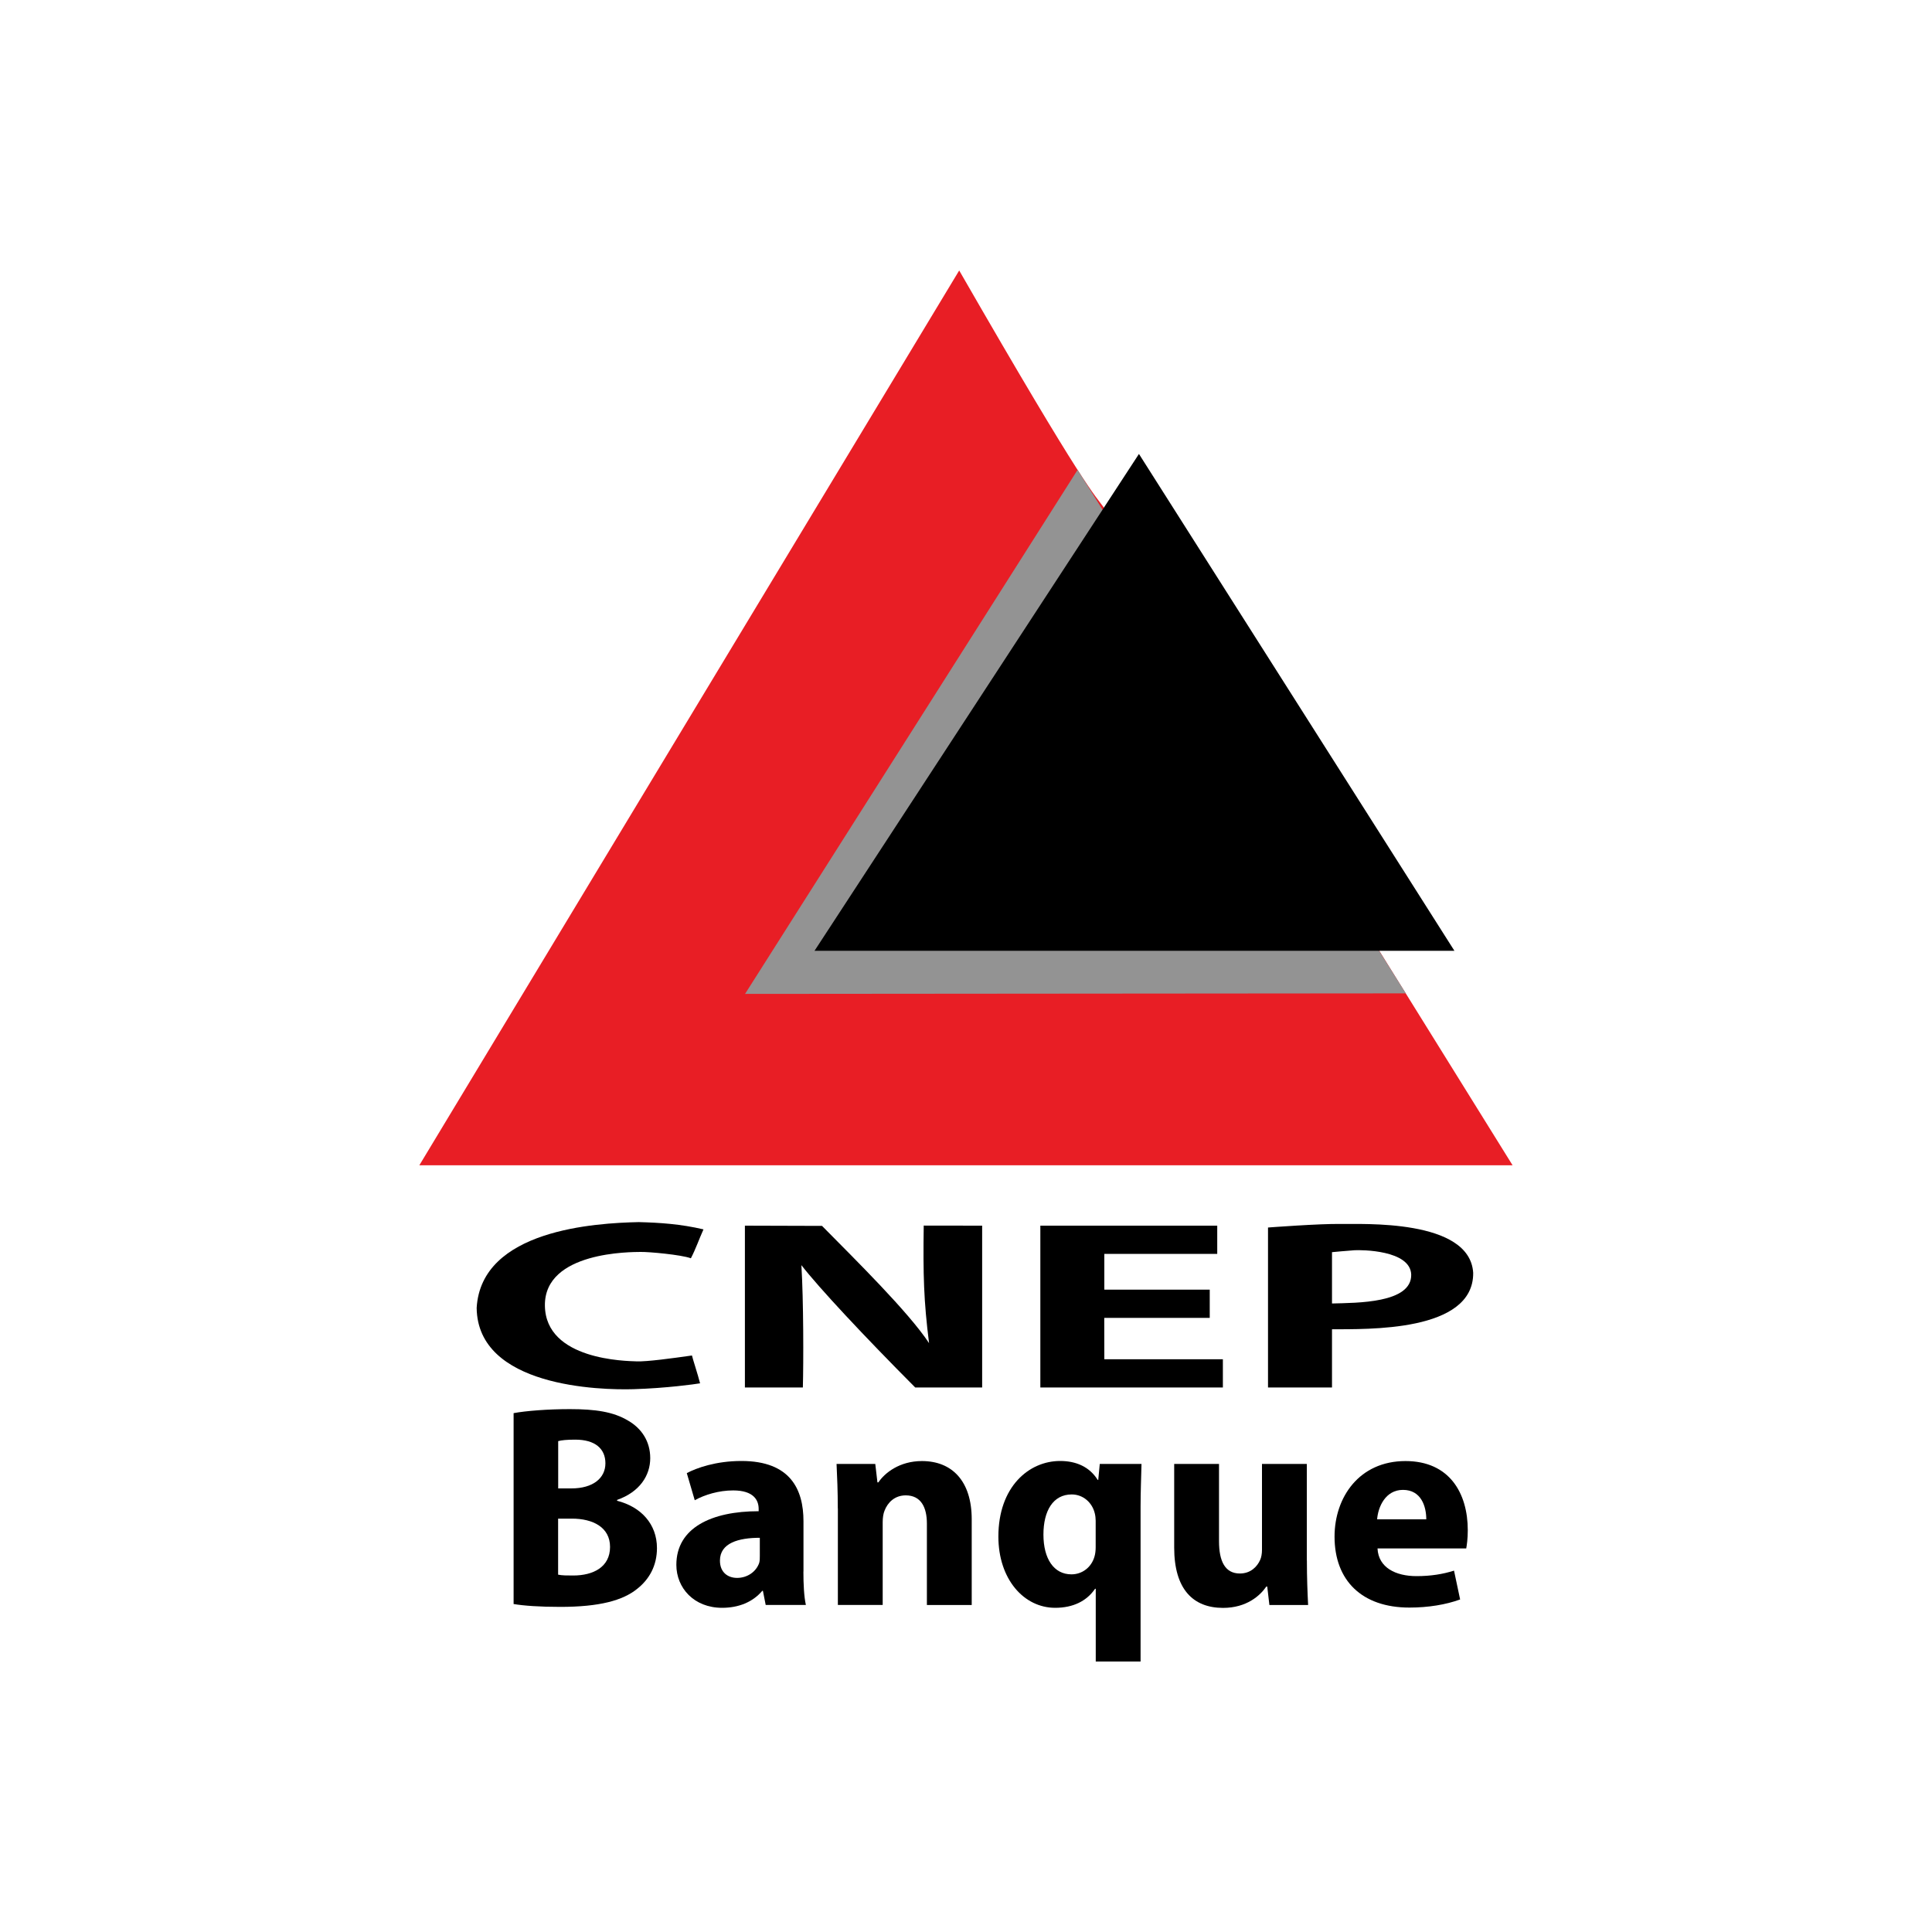
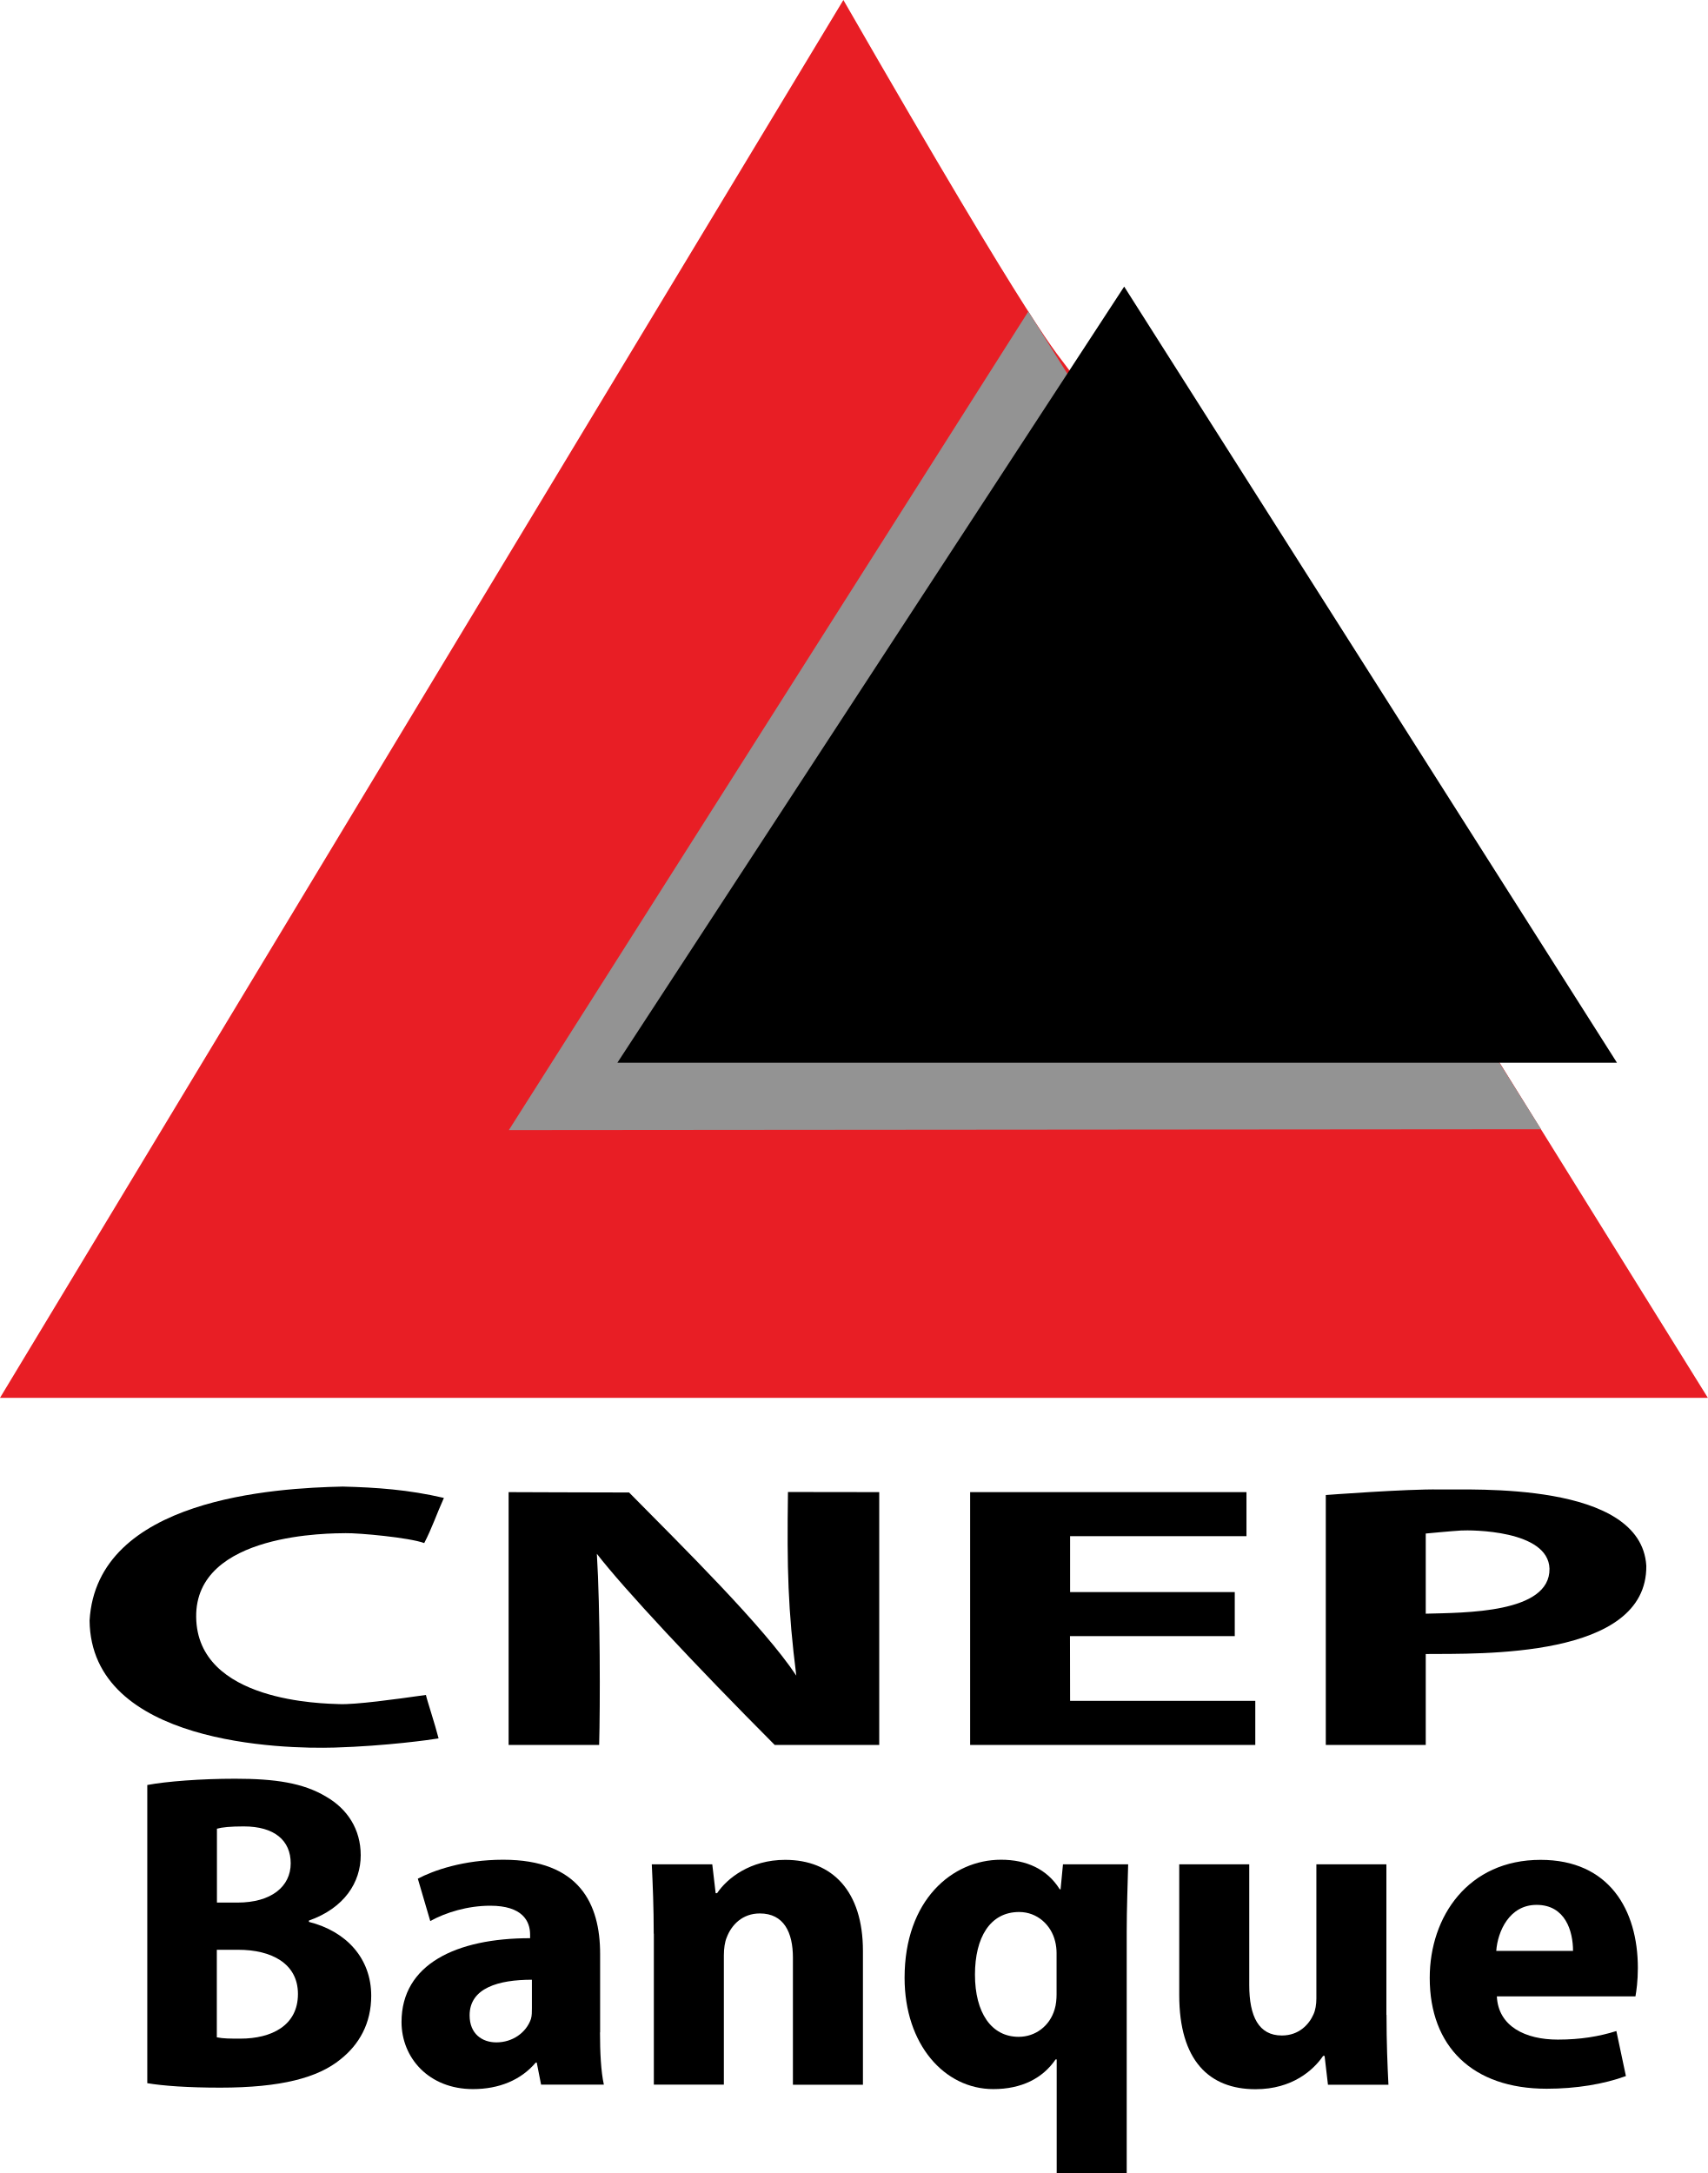
- <svg xmlns="http://www.w3.org/2000/svg" version="1.1" id="Layer_1" x="0px" y="0px" viewBox="0 0 250 250" style="enable-background:new 0 0 250 250;" xml:space="preserve">
-   <style type="text/css">
+ <svg xmlns="http://www.w3.org/2000/svg" version="1.1" id="Layer_1" x="0px" y="0px" viewBox="0 0 141.47 180" xml:space="preserve" width="141.47" height="180">
+   <defs id="defs8088" />
+   <style type="text/css" id="style8047">
	.st0{fill:#E81E25;}
	.st1{fill:#939393;}
</style>
-   <g>
-     <g>
-       <path class="st0" d="M124.12,35L54.26,150.79l141.47,0c0,0-51.81-83.35-52.77-84.95C141.65,64.01,140.56,63.58,124.12,35z" />
-       <polygon class="st1" points="139.44,60.8 96.41,128.61 181.91,128.54   " />
-       <polygon points="147.38,58.74 105.4,123.03 188.2,123.03   " />
+   <g id="g8083" transform="translate(-54.26,-35)">
+     <g id="g8055">
+       <path class="st0" d="M 124.12,35 54.26,150.79 h 141.47 c 0,0 -51.81,-83.35 -52.77,-84.95 -1.31,-1.83 -2.4,-2.26 -18.84,-30.84 z" id="path8049" />
+       <polygon class="st1" points="181.91,128.54 139.44,60.8 96.41,128.61 " id="polygon8051" />
+       <polygon points="188.2,123.03 147.38,58.74 105.4,123.03 " id="polygon8053" />
    </g>
-     <g>
-       <g>
-         <path d="M89.4,162.82c0.64-1.23,1.03-2.41,1.63-3.74c-2.96-0.69-5.61-0.87-8.38-0.94c-5.55,0.12-20.38,0.96-20.97,11.1     c0.12,10.26,16.02,10.65,20.3,10.52c4.28-0.13,7.97-0.65,8.61-0.76c-0.29-1.15-0.97-3.2-1.05-3.6c-2.6,0.37-5.83,0.81-7.16,0.76     c-1.33-0.05-11.77-0.15-11.87-7.2c-0.1-7.06,11.26-6.94,12.38-6.96C83.99,161.98,88.15,162.36,89.4,162.82z" />
-         <path d="M127.09,158.6v20.94c0,0-5.8,0-8.66,0c-6.63-6.66-12.46-12.9-14.73-15.83c0.28,4.55,0.28,12.59,0.19,15.83     c-1.64,0-7.5,0-7.5,0l0-20.94c0,0,7.53,0.03,9.98,0.03c4.38,4.44,11.16,11.11,13.85,15.17c-0.69-5.48-0.78-8.81-0.69-15.21" />
-         <polygon points="134.62,158.6 134.62,179.54 158.24,179.54 158.24,175.89 142.9,175.89 142.89,170.53 156.54,170.53      156.54,166.88 142.9,166.88 142.9,162.25 157.51,162.25 157.51,158.6    " />
-         <path d="M173.48,158.38c-2.67-0.05-9.4,0.46-9.4,0.46c0,0.43,0,20.7,0,20.7h8.28c0,0,0-5.21,0-7.53     c4.46-0.04,18.35,0.41,18.27-7.31C190.19,157.67,176.14,158.43,173.48,158.38z M172.36,168.67v-6.64c0,0,2.08-0.2,2.92-0.25     c0.83-0.05,7.23-0.05,7.33,3.16C182.67,168.65,175.57,168.58,172.36,168.67z" />
+     <g id="g8081">
+       <g id="g8065">
+         <path d="m 89.4,162.82 c 0.64,-1.23 1.03,-2.41 1.63,-3.74 -2.96,-0.69 -5.61,-0.87 -8.38,-0.94 -5.55,0.12 -20.38,0.96 -20.97,11.1 0.12,10.26 16.02,10.65 20.3,10.52 4.28,-0.13 7.97,-0.65 8.61,-0.76 -0.29,-1.15 -0.97,-3.2 -1.05,-3.6 -2.6,0.37 -5.83,0.81 -7.16,0.76 -1.33,-0.05 -11.77,-0.15 -11.87,-7.2 -0.1,-7.06 11.26,-6.94 12.38,-6.96 1.1,-0.02 5.26,0.36 6.51,0.82 z" id="path8057" />
+         <path d="m 127.09,158.6 v 20.94 c 0,0 -5.8,0 -8.66,0 -6.63,-6.66 -12.46,-12.9 -14.73,-15.83 0.28,4.55 0.28,12.59 0.19,15.83 -1.64,0 -7.5,0 -7.5,0 V 158.6 c 0,0 7.53,0.03 9.98,0.03 4.38,4.44 11.16,11.11 13.85,15.17 -0.69,-5.48 -0.78,-8.81 -0.69,-15.21" id="path8059" />
+         <polygon points="158.24,179.54 158.24,175.89 142.9,175.89 142.89,170.53 156.54,170.53 156.54,166.88 142.9,166.88 142.9,162.25 157.51,162.25 157.51,158.6 134.62,158.6 134.62,179.54 " id="polygon8061" />
+         <path d="m 173.48,158.38 c -2.67,-0.05 -9.4,0.46 -9.4,0.46 0,0.43 0,20.7 0,20.7 h 8.28 c 0,0 0,-5.21 0,-7.53 4.46,-0.04 18.35,0.41 18.27,-7.31 -0.44,-7.03 -14.49,-6.27 -17.15,-6.32 z m -1.12,10.29 v -6.64 c 0,0 2.08,-0.2 2.92,-0.25 0.83,-0.05 7.23,-0.05 7.33,3.16 0.06,3.71 -7.04,3.64 -10.25,3.73 z" id="path8063" />
      </g>
-       <g>
-         <path d="M66.46,182.86c1.59-0.3,4.45-0.52,7.27-0.52c3.3,0,5.64,0.34,7.55,1.49c1.75,1.01,2.86,2.69,2.86,4.85     c0,2.24-1.35,4.37-4.29,5.41v0.11c3.1,0.78,5.16,3.02,5.16,6.12c0,2.28-0.99,4.03-2.54,5.26c-1.87,1.53-4.93,2.35-9.97,2.35     c-2.7,0-4.73-0.15-6.04-0.37V182.86z M72.22,192.6h1.71c2.82,0,4.41-1.34,4.41-3.25c0-1.9-1.35-3.06-3.89-3.06     c-1.11,0-1.79,0.07-2.22,0.19V192.6z M72.22,203.76c0.52,0.11,1.11,0.11,1.95,0.11c2.58,0,4.77-1.08,4.77-3.7     c0-2.54-2.22-3.66-4.93-3.66h-1.79V203.76z" />
-         <path d="M103.96,203.35c0,1.64,0.08,3.25,0.32,4.33h-5.2l-0.36-1.83h-0.08c-1.23,1.46-3.06,2.2-5.2,2.2     c-3.65,0-5.92-2.58-5.92-5.56c0-4.78,4.53-6.94,10.65-6.94v-0.3c0-1.12-0.64-2.39-3.3-2.39c-1.87,0-3.69,0.56-4.97,1.27     l-1.03-3.51c1.27-0.67,3.77-1.57,7.07-1.57c6.32,0,8.03,3.66,8.03,7.8V203.35z M98.32,198.99c-2.74,0-5.16,0.67-5.16,2.95     c0,1.53,1.03,2.24,2.22,2.24c1.31,0,2.46-0.78,2.86-1.94c0.08-0.26,0.08-0.6,0.08-0.9V198.99z" />
-         <path d="M108.41,195.18c0-2.2-0.08-4.07-0.16-5.75h5.01l0.28,2.39h0.12c0.83-1.23,2.74-2.76,5.64-2.76     c3.89,0,6.44,2.58,6.44,7.54v11.09h-5.8v-10.53c0-2.09-0.75-3.66-2.74-3.66c-1.43,0-2.34,0.93-2.74,1.98     c-0.16,0.37-0.24,0.93-0.24,1.49v10.71h-5.8V195.18z" />
-         <path d="M141.78,205.59h-0.08c-1.07,1.57-2.82,2.46-5.16,2.46c-4.05,0-7.35-3.7-7.35-9.22c0-6.42,3.93-9.78,7.99-9.78     c2.11,0,3.81,0.78,4.85,2.43l0.08,0.04l0.2-2.09h5.4c-0.04,1.75-0.12,3.62-0.12,5.56V215h-5.8V205.59z M141.78,196.78     c0-0.3-0.04-0.67-0.12-0.97c-0.32-1.34-1.47-2.43-2.98-2.43c-2.42,0-3.66,2.13-3.66,5.19c0,3.14,1.35,5.15,3.62,5.15     c1.39,0,2.58-0.9,2.98-2.28c0.12-0.37,0.16-0.86,0.16-1.23V196.78z" />
-         <path d="M169.11,201.9c0,2.28,0.08,4.22,0.16,5.79h-5.01l-0.28-2.39h-0.12c-0.79,1.16-2.54,2.76-5.6,2.76     c-3.85,0-6.32-2.39-6.32-7.8v-10.83h5.8v10c0,2.61,0.79,4.18,2.7,4.18c1.43,0,2.26-0.93,2.62-1.75c0.16-0.34,0.24-0.82,0.24-1.31     v-11.12h5.8V201.9z" />
-         <path d="M178.25,200.37c0.12,2.5,2.38,3.58,5.05,3.58c1.87,0,3.42-0.26,4.85-0.71l0.79,3.73c-1.83,0.67-4.13,1.05-6.56,1.05     c-6.16,0-9.69-3.51-9.69-9.18c0-5.08,3.18-9.78,9.18-9.78c5.68,0,8.06,4.14,8.06,8.96c0,1.08-0.12,1.9-0.2,2.35H178.25z      M184.56,196.6c0-1.64-0.64-3.81-3.02-3.81c-2.26,0-3.22,2.2-3.34,3.81H184.56z" />
+       <g id="g8079">
+         <path d="m 66.46,182.86 c 1.59,-0.3 4.45,-0.52 7.27,-0.52 3.3,0 5.64,0.34 7.55,1.49 1.75,1.01 2.86,2.69 2.86,4.85 0,2.24 -1.35,4.37 -4.29,5.41 v 0.11 c 3.1,0.78 5.16,3.02 5.16,6.12 0,2.28 -0.99,4.03 -2.54,5.26 -1.87,1.53 -4.93,2.35 -9.97,2.35 -2.7,0 -4.73,-0.15 -6.04,-0.37 z m 5.76,9.74 h 1.71 c 2.82,0 4.41,-1.34 4.41,-3.25 0,-1.9 -1.35,-3.06 -3.89,-3.06 -1.11,0 -1.79,0.07 -2.22,0.19 v 6.12 z m 0,11.16 c 0.52,0.11 1.11,0.11 1.95,0.11 2.58,0 4.77,-1.08 4.77,-3.7 0,-2.54 -2.22,-3.66 -4.93,-3.66 h -1.79 z" id="path8067" />
+         <path d="m 103.96,203.35 c 0,1.64 0.08,3.25 0.32,4.33 h -5.2 l -0.36,-1.83 h -0.08 c -1.23,1.46 -3.06,2.2 -5.2,2.2 -3.65,0 -5.92,-2.58 -5.92,-5.56 0,-4.78 4.53,-6.94 10.65,-6.94 v -0.3 c 0,-1.12 -0.64,-2.39 -3.3,-2.39 -1.87,0 -3.69,0.56 -4.97,1.27 l -1.03,-3.51 c 1.27,-0.67 3.77,-1.57 7.07,-1.57 6.32,0 8.03,3.66 8.03,7.8 v 6.5 z m -5.64,-4.36 c -2.74,0 -5.16,0.67 -5.16,2.95 0,1.53 1.03,2.24 2.22,2.24 1.31,0 2.46,-0.78 2.86,-1.94 0.08,-0.26 0.08,-0.6 0.08,-0.9 z" id="path8069" />
+         <path d="m 108.41,195.18 c 0,-2.2 -0.08,-4.07 -0.16,-5.75 h 5.01 l 0.28,2.39 h 0.12 c 0.83,-1.23 2.74,-2.76 5.64,-2.76 3.89,0 6.44,2.58 6.44,7.54 v 11.09 h -5.8 v -10.53 c 0,-2.09 -0.75,-3.66 -2.74,-3.66 -1.43,0 -2.34,0.93 -2.74,1.98 -0.16,0.37 -0.24,0.93 -0.24,1.49 v 10.71 h -5.8 v -12.5 z" id="path8071" />
+         <path d="m 141.78,205.59 h -0.08 c -1.07,1.57 -2.82,2.46 -5.16,2.46 -4.05,0 -7.35,-3.7 -7.35,-9.22 0,-6.42 3.93,-9.78 7.99,-9.78 2.11,0 3.81,0.78 4.85,2.43 l 0.08,0.04 0.2,-2.09 h 5.4 c -0.04,1.75 -0.12,3.62 -0.12,5.56 V 215 h -5.8 v -9.41 z m 0,-8.81 c 0,-0.3 -0.04,-0.67 -0.12,-0.97 -0.32,-1.34 -1.47,-2.43 -2.98,-2.43 -2.42,0 -3.66,2.13 -3.66,5.19 0,3.14 1.35,5.15 3.62,5.15 1.39,0 2.58,-0.9 2.98,-2.28 0.12,-0.37 0.16,-0.86 0.16,-1.23 z" id="path8073" />
+         <path d="m 169.11,201.9 c 0,2.28 0.08,4.22 0.16,5.79 h -5.01 l -0.28,-2.39 h -0.12 c -0.79,1.16 -2.54,2.76 -5.6,2.76 -3.85,0 -6.32,-2.39 -6.32,-7.8 v -10.83 h 5.8 v 10 c 0,2.61 0.79,4.18 2.7,4.18 1.43,0 2.26,-0.93 2.62,-1.75 0.16,-0.34 0.24,-0.82 0.24,-1.31 v -11.12 h 5.8 v 12.47 z" id="path8075" />
+         <path d="m 178.25,200.37 c 0.12,2.5 2.38,3.58 5.05,3.58 1.87,0 3.42,-0.26 4.85,-0.71 l 0.79,3.73 c -1.83,0.67 -4.13,1.05 -6.56,1.05 -6.16,0 -9.69,-3.51 -9.69,-9.18 0,-5.08 3.18,-9.78 9.18,-9.78 5.68,0 8.06,4.14 8.06,8.96 0,1.08 -0.12,1.9 -0.2,2.35 z m 6.31,-3.77 c 0,-1.64 -0.64,-3.81 -3.02,-3.81 -2.26,0 -3.22,2.2 -3.34,3.81 z" id="path8077" />
      </g>
    </g>
  </g>
</svg>
